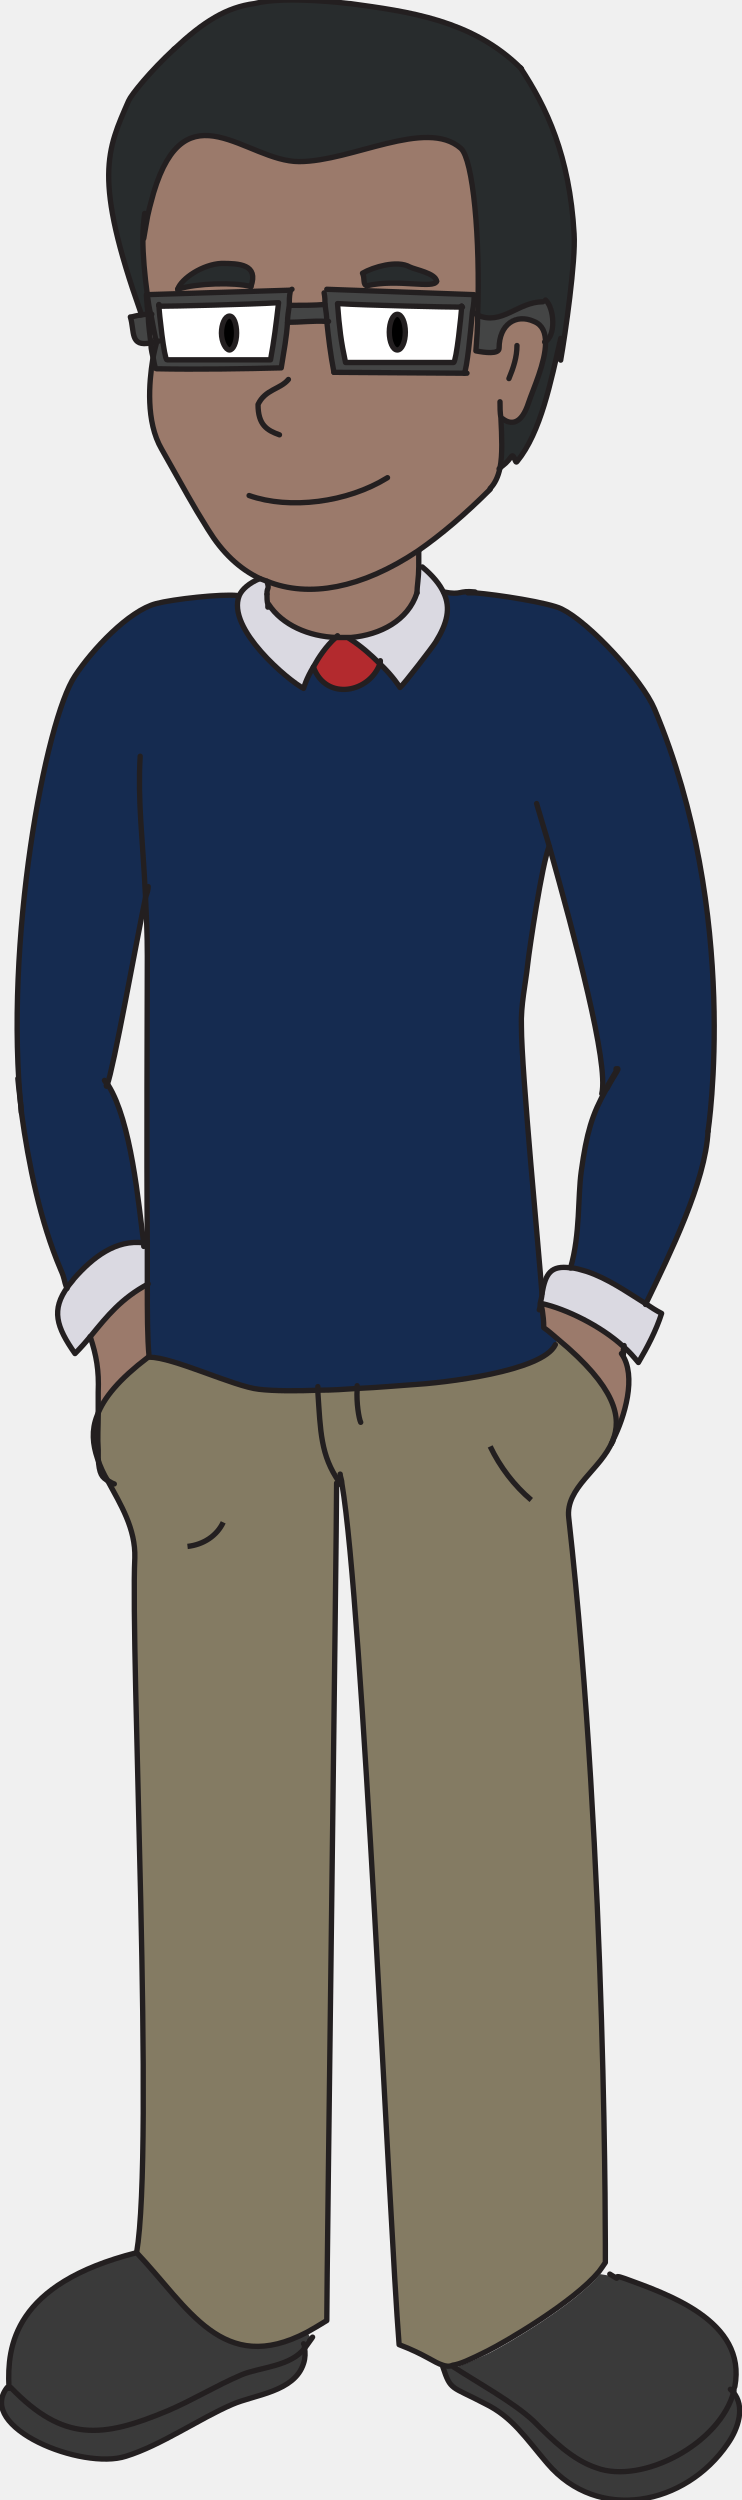
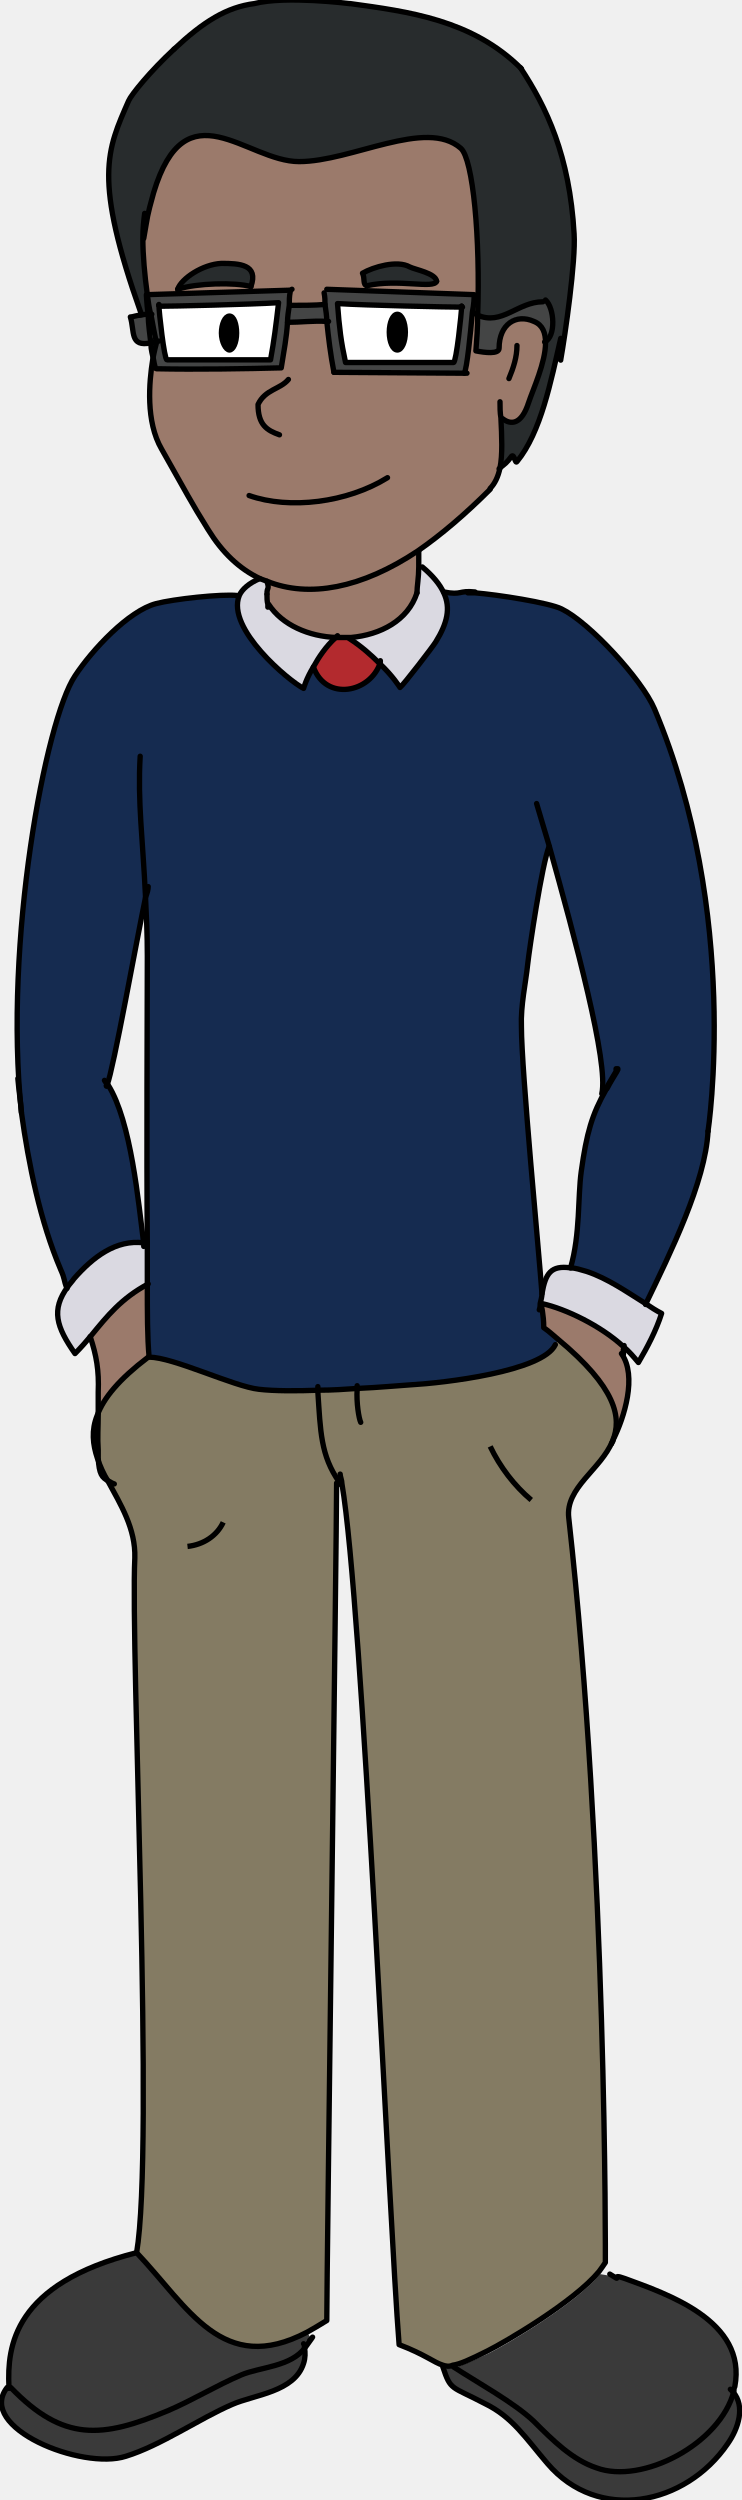
<svg xmlns="http://www.w3.org/2000/svg" id="USA" width="83" height="280" viewBox="0 0 83 280">
  <defs>
-     <style>.cls-1{fill:#3a3a3a;}.cls-1,.cls-2,.cls-3,.cls-4,.cls-5,.cls-6,.cls-7,.cls-8,.cls-9,.cls-10{stroke-width:0px;}.cls-2{fill:#152b50;}.cls-3{fill:#847b63;}.cls-4{fill:#282c2d;}.cls-11{stroke-miterlimit:10;}.cls-11,.cls-12{fill:none;stroke:#231f20;stroke-width:.6px;}.cls-5{fill:#9b7a6b;}.cls-6{fill:#000;}.cls-12{stroke-linecap:round;stroke-linejoin:round;}.cls-7{fill:#444545;}.cls-8{fill:#b32a2e;}.cls-9{fill:#dad9e1;}.cls-10{fill:#fff;}</style>
+     <style>.cls-1{fill:#3a3a3a;}.cls-1,.cls-2,.cls-3,.cls-4,.cls-5,.cls-6,.cls-7,.cls-8,.cls-9,.cls-10{stroke-width:0px;}.cls-2{fill:#152b50;}.cls-11{stroke-linecap:round;stroke-linejoin:round;}.cls-11,.cls-12{fill:none;stroke:#000;stroke-width:.6px;}.cls-3{fill:#847b63;}.cls-4{fill:#282c2d;}.cls-5{fill:#9b7a6b;}.cls-12{stroke-miterlimit:10;}.cls-6{fill:#000;}.cls-7{fill:#444545;}.cls-8{fill:#b32a2e;}.cls-9{fill:#dad9e1;}.cls-10{fill:#fff;}</style>
  </defs>
  <path class="cls-1" d="M82.2,267.9c1.3,1.7.5,4.1-.6,5.8-4.8,6.8-14.5,8.9-20.2,2.2-2.3-2.7-3.9-5.1-7-6.7-3.8-1.9-3.8-1.3-4.7-4.1v-.2c.4.1.7.2,1.2,0h0c2.6,1.7,6.8,4.1,9,6.2,2.1,2.1,4.3,4.3,7,5.2,5.1,1.9,13.9-2.7,15.4-8.6Z" />
  <path class="cls-1" d="M82.2,267.9c-1.5,5.9-10.4,10.4-15.4,8.6-2.6-1-4.9-3.2-7-5.2-2.2-2.1-6.4-4.5-9-6.1h0c.8-.2,1.9-.7,3.9-1.6,2-1,9.7-5.5,12.5-8.9l1.2.2c1.6,1.1-.1-.2,1.7.5,4.6,1.7,13.6,4.7,12.3,12.1,0,.2,0,.3-.1.5Z" />
-   <path class="cls-2" d="M69.2,119.7s0,0,0,.1c0,0,0,0,0-.1ZM67.9,121.9c.4-.6.9-1.4,1.1-1.9-.4.7-.8,1.3-1.1,1.9ZM61.6,94.8h0c-.8,2-2.2,11.4-2.4,13.2-.2,2-.8,4.6-.7,7,0,4.9,2,25.6,2.3,29.9h0c0,.4-.1.7-.2,1.1,0,0,.1,0,.2,0h0c0,.2.3,1.3.3,2.7.6.4,1.1.9,1.6,1.3l-.5.7c-1.4,2.9-12.5,4.2-16.2,4.5-1.6,0-3.7.2-5.9.4-1.4,0-2.9.2-4.3.2-2.6,0-5,0-6.8-.1-2.8-.3-9.6-3.5-12.3-3.6,0-2.2-.1-5-.2-8.2,0-1.4,0-2.9,0-4.5,0-11.2,0-25,0-32.2s0-4.7-.2-6.6c-1,4.8-3.6,19.3-4.3,21,2.6,4.1,3.4,13.2,4,17.8-3.1-.4-5.6,1.7-7.8,4-.3.3-.5.6-.7.9-.4-1-.2-1-.7-2.1-2.3-5.4-3.6-11.8-4.4-17.6h0c-2-19,2.7-44,6-48.9,1.9-2.8,6.1-7.3,9.1-8.1,1.9-.5,7.3-1.1,9.1-.9h.2c-1.5,3.7,5.6,9.7,7.2,10.5,0,0,.3-1.1,1.1-2.4h0c1.4,3.9,6.4,2.9,7.5-.5,1.5,1.5,2.3,2.7,2.3,2.7.4-.3,3.7-4.6,4-5.1,1.3-2.1,1.6-3.8.9-5.5,2.1.4,1.6-.2,3.5,0h0c2.5.2,8.3,1.1,9.7,1.8,3.1,1.5,9,7.9,10.4,11.2,9.7,23,6,47.3,6,47.3-.3,5.7-4.2,13.6-7,19.4-2.1-1.3-4.2-2.8-6.6-3.6-.7-.2-1.3-.4-1.8-.4h0c1.1-3.8.8-8,1.2-10.8.6-4.3,1.2-6.4,2.8-9.2-.2.3-.3.5-.4.5.8-3.4-3-17.4-5.9-27.8Z" />
+   <path class="cls-2" d="M69.1,119.9s0,0,0-.1c0,0,0,0,0,.1ZM69.1,120c-.4.7-.8,1.3-1.1,1.9.4-.6.9-1.4,1.1-1.9ZM16.5,143.9c0-1.4,0-2.9,0-4.5,0-11.2,0-25,0-32.2s0-4.7-.2-6.6c-1,4.8-3.6,19.3-4.3,21,2.6,4.1,3.4,13.2,4,17.8-3.1-.4-5.6,1.7-7.8,4-.3.3-.5.6-.7.9-.4-1-.2-1-.7-2.1-2.3-5.4-3.6-11.8-4.4-17.6h0c-2-19,2.7-44,6-48.9,1.9-2.8,6.1-7.3,9.1-8.1,1.9-.5,7.3-1.1,9.1-.9h.2c-1.5,3.7,5.6,9.7,7.2,10.5,0,0,.3-1.1,1.1-2.4h0c1.4,3.9,6.4,2.9,7.5-.5,1.5,1.5,2.3,2.7,2.3,2.7.4-.3,3.7-4.6,4-5.1,1.3-2.1,1.6-3.8.9-5.5,2.1.4,1.6-.2,3.5,0h0c2.5.2,8.3,1.1,9.7,1.8,3.1,1.5,9,7.9,10.4,11.2,9.7,23,6,47.3,6,47.3-.3,5.7-4.2,13.6-7,19.4-2.1-1.3-4.2-2.8-6.6-3.6-.7-.2-1.3-.4-1.8-.4h0c1.1-3.8.8-8,1.2-10.8.6-4.3,1.2-6.4,2.8-9.2-.2.3-.3.5-.4.5.8-3.4-3-17.4-5.9-27.8h0c-.8,2-2.2,11.4-2.4,13.2-.2,2-.8,4.6-.7,7,0,4.9,2,25.6,2.3,29.9h0c0,.4-.1.7-.2,1.1,0,0,.1,0,.2,0h0c0,.2.3,1.3.3,2.7.6.4,1.1.9,1.6,1.3l-.5.7c-1.4,2.9-12.5,4.2-16.2,4.5-1.6,0-3.7.2-5.9.4-1.4,0-2.9.2-4.3.2-2.6,0-5,0-6.8-.1-2.8-.3-9.6-3.5-12.3-3.6,0-2.2-.1-5-.2-8.2Z" />
  <path class="cls-9" d="M72.2,146c.6.4,1.2.7,1.8,1.1-.6,1.9-1.6,3.9-2.6,5.5-.4-.6-1-1.2-1.7-1.8-2.6-2.3-6.4-4.2-9.1-4.8,0,0-.1,0-.2,0,0-.4.1-.8.2-1.1.4-2.3,1-3.2,3.2-2.9.5,0,1.1.2,1.8.4,2.4.8,4.5,2.3,6.6,3.6Z" />
  <path class="cls-5" d="M69.7,151.7c1.8,2.5.3,7.2-.9,9.6,0,0,0,.2-.1.3,1.1-2.6.4-6-6.1-11.4-.5-.4-1-.9-1.6-1.3,0-1.5-.3-2.6-.3-2.7h0c2.7.5,6.6,2.4,9.1,4.7-.2.5,0,.5-.1.9Z" />
-   <path class="cls-3" d="M39.9,155.6c2.3-.1,4.4-.3,5.9-.4,3.7-.2,14.8-1.5,16.2-4.5l.5-.7c6.5,5.4,7.2,8.8,6.1,11.4-1.3,3.2-5.3,5.3-4.9,8.6,4.3,38.5,4.1,83.4,4.1,83.4-.2.3-.4.7-.7,1-2.7,3.4-10.4,7.9-12.5,8.9-2,1-3.1,1.4-3.9,1.6-.4,0-.8,0-1.1,0-.9-.3-2-1.2-4.9-2.3-1.1-13.7-4.1-83-6.4-96.4h0c0,0-.1-.2-.2-.3-2-3-2.1-5.8-2.4-10.1,1.4,0,2.9-.1,4.3-.2Z" />
-   <path class="cls-4" d="M16,26.7c0,1.9.2,4.1.5,6.3.1.8.2,1.5.4,2.3,0,0-.2,0-.3,0-.2,0-.5,0-.8.1v-.3c-5.4-15.2-3.9-18.3-1.4-23.8.3-.7,2.4-3.3,5.1-5.8C22.8,2.4,25.4.8,28.5.4c3.5-.9,10.6,0,10.6,0,6.5.9,13.7,1.8,19.3,7.3,2.9,4.3,5.4,9.8,6,18.6.2,2.9-1,11.3-1.5,14.1,0,.4,0-2.8,0-2.4-1.1,4.8-2.2,10.5-4.9,13.8-.2.3-.3-.9-.6-.6-.7.7-.7.8-1.3,1.3.3-1.5.2-3.5.1-5.6,1,.7,2.1.7,2.9-1.8.5-1.5,1.9-4.5,1.9-6.7,1.4-.6,1.2-3.8.1-4.7l-.3.2c-2.8,0-4.6,2.7-7.3,1.5.3-8.5-.5-17.5-1.9-18.7-3.9-3.3-12,1.5-18.1,1.5s-12.8-8.5-16.3,3.5c-.9,2.9-.7,2.3-1.1,5.1h0Z" />
+   <path class="cls-3" d="M38.3,166.2h0c0,0-.1-.2-.2-.3-2-3-2.1-5.8-2.4-10.1,1.4,0,2.9-.1,4.3-.2,2.3-.1,4.4-.3,5.9-.4,3.7-.2,14.8-1.5,16.2-4.5l.5-.7c6.5,5.4,7.2,8.8,6.1,11.4-1.3,3.2-5.3,5.3-4.9,8.6,4.3,38.5,4.1,83.4,4.1,83.4-.2.3-.4.7-.7,1-2.7,3.4-10.4,7.9-12.5,8.9-2,1-3.1,1.4-3.9,1.6-.4,0-.8,0-1.1,0-.9-.3-2-1.2-4.9-2.3-1.1-13.7-4.1-83-6.4-96.4Z" />
+   <path class="cls-4" d="M16.6,35.2c-.2,0-.5,0-.8.1v-.3c-5.4-15.2-3.9-18.3-1.4-23.8.3-.7,2.4-3.3,5.1-5.8C22.8,2.4,25.4.8,28.5.4c3.5-.9,10.6,0,10.6,0,6.5.9,13.7,1.8,19.3,7.3,2.9,4.3,5.4,9.8,6,18.6.2,2.9-1,11.3-1.5,14.1,0,.4,0-2.8,0-2.4-1.1,4.8-2.2,10.5-4.9,13.8-.2.3-.3-.9-.6-.6-.7.7-.7.8-1.3,1.3.3-1.5.2-3.5.1-5.6,1,.7,2.1.7,2.9-1.8.5-1.5,1.9-4.5,1.9-6.7,1.4-.6,1.2-3.8.1-4.7l-.3.2c-2.8,0-4.6,2.7-7.3,1.5.3-8.5-.5-17.5-1.9-18.7-3.9-3.3-12,1.5-18.1,1.5s-12.8-8.5-16.3,3.5c-.9,2.9-.7,2.3-1.1,5.1h0c0,1.9.2,4.1.5,6.3.1.8.2,1.5.4,2.3,0,0-.2,0-.3,0Z" />
  <path class="cls-7" d="M60.8,33.7l.3-.2c1,.9,1.2,4.1-.1,4.7,0-1.1-.3-2-1.3-2.4-2-.9-3.9.3-3.9,3s-1.5.5-2.6.3c.1-1.3.2-2.7.2-4,2.7,1.2,4.5-1.5,7.3-1.5Z" />
-   <path class="cls-5" d="M61,38.3c0,2.2-1.4,5.2-1.9,6.7-.8,2.5-2,2.5-2.9,1.8.1,2.1.2,4.1-.1,5.6-.2,1-.6,1.8-1.1,2.3-2.7,2.9-5.4,5.2-8.1,6.9-6.3,4.3-12.2,5.3-16.9,3.4-.3-.1-.5-.2-.8-.3-2.3-1.1-4.2-2.9-5.8-5.5-2-3.2-2.3-3.9-5.2-9-1.7-3.1-1.4-7.5-1-10,.1.6.2,1,.3,1,4.4.1,10.3,0,14-.1.3-1.9.6-3.4.7-5.1h0c1.5,0,2.9-.2,4.4-.1.2,2,.4,3.6.8,5.7h14.6c.3-.4.7-4.4.9-6.7h0c.2.1.3.2.5.3,0,1.4-.1,2.7-.2,4,1,.2,2.6.4,2.6-.3,0-2.7,1.9-3.9,3.9-3,1,.4,1.3,1.3,1.3,2.4Z" />
-   <path class="cls-5" d="M32.5,32.5l-16,.5c-.3-2.1-.5-4.3-.5-6.3h0c.5-2.8.3-2.2,1.1-5.1,3.6-12,10.4-3.5,16.3-3.5s14.2-4.9,18.1-1.5c1.4,1.2,2.2,10.2,1.9,18.7-.2,0-.3-.2-.5-.3h0c0-1,.1-1.7.2-1.7v-.2s-16.5-.6-16.5-.6l-.3.4c0,.4,0,.9.1,1.3-1.3,0-2.5.1-3.8.1h-.2c0-.5,0-1,.1-1.5v-.2ZM41.1,32c3.5-.8,7.5.4,7.8-.5-.1-.9-2.5-1.3-3-1.6-1.4-.8-4,0-5.3.7.2.7,0,1.3.5,1.4ZM28.1,32.1c.8-2.4-1.3-2.6-3.3-2.6-2.1,0-4.5,1.7-4.9,2.9,2.1-.7,6.5-.8,8.2-.3Z" />
+   <path class="cls-5" d="M56.1,46.8c.1,2.1.2,4.1-.1,5.6-.2,1-.6,1.8-1.1,2.3-2.7,2.9-5.4,5.2-8.1,6.9-6.3,4.3-12.2,5.3-16.9,3.4-.3-.1-.5-.2-.8-.3-2.3-1.1-4.2-2.9-5.8-5.5-2-3.2-2.3-3.9-5.2-9-1.7-3.1-1.4-7.5-1-10,.1.6.2,1,.3,1,4.4.1,10.3,0,14-.1.3-1.9.6-3.4.7-5.1h0c1.5,0,2.9-.2,4.4-.1.2,2,.4,3.6.8,5.7h14.6c.3-.4.7-4.4.9-6.7h0c.2.1.3.2.5.3,0,1.4-.1,2.7-.2,4,1,.2,2.6.4,2.6-.3,0-2.7,1.9-3.9,3.9-3,1,.4,1.3,1.3,1.3,2.4,0,2.2-1.4,5.2-1.9,6.7-.8,2.5-2,2.5-2.9,1.8Z" />
+   <path class="cls-5" d="M53.1,33l-16.5-.6-.3.4c0,.4,0,.9.1,1.3-1.3,0-2.5.1-3.8.1h-.2c0-.5,0-1,.1-1.5v-.2s-16,.5-16,.5c-.3-2.1-.5-4.3-.5-6.3h0c.5-2.8.3-2.2,1.1-5.1,3.6-12,10.4-3.5,16.3-3.5s14.2-4.9,18.1-1.5c1.4,1.2,2.2,10.2,1.9,18.7-.2,0-.3-.2-.5-.3h0c0-1,.1-1.7.2-1.7v-.2ZM41.1,32c3.5-.8,7.5.4,7.8-.5-.1-.9-2.5-1.3-3-1.6-1.4-.8-4,0-5.3.7.2.7,0,1.3.5,1.4ZM28.1,32.1c.8-2.4-1.3-2.6-3.3-2.6-2.1,0-4.5,1.7-4.9,2.9,2.1-.7,6.5-.8,8.2-.3Z" />
  <path class="cls-7" d="M36.4,34.1c0-.4,0-.8-.1-1.3l.3-.4,16.5.6v.2s0,.7-.2,1.7c-.2,2.3-.6,6.3-.9,6.8h-14.6c-.4-2.2-.6-3.8-.8-5.8,0-.6-.1-1.2-.2-1.9ZM51.7,34.3q0,0,0,0c-1.5,0-10.9-.2-14-.4.3,2.7.5,4.3.9,6.6,3.2.1,8.3.2,12.1,0,.3,0,.9-5.7.9-6.3h0Z" />
  <path class="cls-10" d="M51.7,34.3c0,.7-.6,6.3-.9,6.3-3.8,0-8.9,0-12.1,0-.5-2.3-.7-3.9-.9-6.6,3.1.2,12.5.4,14,.4ZM45.4,37.2c0-1.1-.4-2-.9-2s-.9.9-.9,2,.4,2,.9,2,.9-.9.9-2Z" />
-   <path class="cls-9" d="M49.7,66.3c.8,1.7.4,3.4-.9,5.5-.3.5-3.6,4.8-4,5.1,0,0-.8-1.3-2.3-2.7-.9-.9-2-1.9-3.4-2.8h0c3.3-.4,6.4-2,7.4-5.1,0-.7.1-1.7.2-2.9h.5c1.2,1.1,2,2,2.4,2.9Z" />
+   <path class="cls-9" d="M42.6,74.2c-.9-.9-2-1.9-3.4-2.8h0c3.3-.4,6.4-2,7.4-5.1,0-.7.1-1.7.2-2.9h.5c1.2,1.1,2,2,2.4,2.9.8,1.7.4,3.4-.9,5.5-.3.5-3.6,4.8-4,5.1,0,0-.8-1.3-2.3-2.7Z" />
  <path class="cls-4" d="M49,31.4c-.3.9-4.3-.3-7.8.5-.5-.1-.2-.8-.5-1.4,1.2-.7,3.9-1.5,5.3-.7.6.3,2.9.7,3,1.6Z" />
  <path class="cls-5" d="M37.6,71.4c-3.1-.2-6.1-1.4-7.6-3.7h0c0-.4-.1-.8-.1-1.1,0-.8.3-.5,0-1.4h0c4.7,1.9,10.6.8,16.9-3.5h0c0,.7,0,1.3,0,1.8,0,1.2-.2,2.2-.2,2.9-1,3.1-4.1,4.7-7.4,5-.5,0-1.1,0-1.6,0Z" />
  <path class="cls-6" d="M44.5,35.2c.5,0,.9.9.9,2s-.4,2-.9,2-.9-.9-.9-2,.4-2,.9-2Z" />
  <path class="cls-8" d="M39.2,71.5c1.3.8,2.5,1.8,3.4,2.8-1.1,3.4-6,4.4-7.5.5h0c.6-1.1,1.4-2.3,2.5-3.4.5,0,1.1,0,1.6,0h0Z" />
  <path class="cls-3" d="M12,165.9c-.5-.9-.9-1.8-1.2-2.6,0-.3,0-.5,0-.9,0-1.4,0-2.6,0-3.9.7-1.9,2.5-4,5.7-6.5,2.7,0,9.5,3.3,12.3,3.6,1.7.2,4.2.2,6.8.1.3,4.4.3,7.1,2.4,10.1l-.4.2c0,6-1.1,88.5-1.1,93.8-.8.5-1.5.9-2.2,1.3-9.5,5-13.3-2.8-19.1-8.9,2-11.6-.6-67.3-.2-77.8.1-3.3-1.6-6-3-8.6Z" />
  <path class="cls-7" d="M36.4,34.1c0,.7.1,1.3.2,1.9-1.5,0-2.9.1-4.4.1h0c0-.6.1-1.2.2-1.9h.2c1.3,0,2.6,0,3.8-.1Z" />
  <path class="cls-9" d="M30,67.7h0c1.5,2.3,4.5,3.6,7.6,3.7-1.1,1.1-1.9,2.3-2.5,3.3-.7,1.4-1.1,2.4-1.1,2.4-1.6-.8-8.8-6.8-7.2-10.4.3-.8,1-1.4,2.3-1.9h0c.3,0,.5.2.8.3h0c.3,1,0,.7,0,1.5,0,.4,0,.7.1,1.1Z" />
  <path class="cls-1" d="M34.2,262.8c-1.6,2.2-5.1,2.2-7.2,3.1-2.8,1.2-5.4,2.9-8.2,4-7.4,3.1-11.7,3.6-17.6-2.6h-.2s0,0,0,0c-.2-4.5.5-11.4,14.3-15,5.8,6.1,9.6,13.9,19.1,8.9l.4.7c-.1.3-.3.6-.5.8Z" />
  <path class="cls-1" d="M.9,267.4h.2c5.9,6.1,10.2,5.7,17.6,2.6,2.8-1.2,5.4-2.8,8.2-4,2.1-.9,5.6-.9,7.2-3.1.1.6,0,1.1-.1,1.8-1,3.2-5.5,3.5-8,4.6-3.7,1.7-8.1,4.6-11.9,5.8-5,1.6-16.9-3.2-13.3-7.7h.2Z" />
-   <path class="cls-7" d="M17.5,38.3h0c-.2-.9-.4-2-.6-3.1h0c-.1-.7-.2-1.5-.4-2.3l16-.5v.2c0,.5,0,1-.1,1.5,0,.7-.1,1.3-.2,1.9-.2,1.7-.4,3.2-.7,5.1-3.7.1-9.5.2-14,.1,0,0-.2-.4-.3-1,.2-1.1.4-1.8.4-1.8,0,0,0-.1,0-.2ZM17.8,34.1s0,0,0,0h0c0,.7.6,6.1.9,6.1,3.7,0,8.5,0,11.6,0,.4-2.2.6-3.8.9-6.4-3,.2-12,.4-13.4.4,0,0,0,0,0,0Z" />
+   <path class="cls-7" d="M17.8,34.1s0,0,0,0h0c0,.7.6,6.1.9,6.1,3.7,0,8.5,0,11.6,0,.4-2.2.6-3.8.9-6.4-3,.2-12,.4-13.4.4,0,0,0,0,0,0ZM17.5,38.3h0c-.2-.9-.4-2-.6-3.1h0c-.1-.7-.2-1.5-.4-2.3l16-.5v.2c0,.5,0,1-.1,1.5,0,.7-.1,1.3-.2,1.9-.2,1.7-.4,3.2-.7,5.1-3.7.1-9.5.2-14,.1,0,0-.2-.4-.3-1,.2-1.1.4-1.8.4-1.8,0,0,0-.1,0-.2Z" />
  <path class="cls-10" d="M31.2,33.8c-.3,2.6-.5,4.2-.9,6.4-3.1.1-7.9.2-11.6,0-.3,0-.8-5.4-.9-6.1,1.5,0,10.4-.2,13.4-.4ZM26.5,37.3c0-1.1-.4-1.9-.8-1.9s-.9.9-.9,1.9.4,1.9.9,1.9.8-.9.8-1.9Z" />
  <path class="cls-4" d="M24.8,29.6c2,0,4.2.1,3.3,2.6-1.7-.4-6.1-.4-8.2.3.4-1.2,2.8-2.8,4.9-2.9Z" />
  <path class="cls-6" d="M25.6,35.4c.5,0,.8.9.8,1.9s-.4,1.9-.8,1.9-.9-.9-.9-1.9.4-1.9.9-1.9Z" />
  <path class="cls-7" d="M16.6,35.2c0,1,.2,2.2.3,3.2-2.5.5-1.8-1.3-2.3-2.9.2,0,.7-.1,1.2-.2.3,0,.6,0,.8-.1Z" />
  <path class="cls-5" d="M16.5,143.9c0,3.2,0,6,.2,8.2-3.3,2.5-5,4.6-5.7,6.5,0-.8,0-1.7,0-2.6,0-2.5-.2-4.2-.9-6.2,1.9-2.3,3.4-4.2,6.4-5.8Z" />
  <path class="cls-9" d="M16,139.3c.1,0,.3,0,.4,0,0,1.5,0,3.1,0,4.5-3,1.6-4.6,3.6-6.4,5.8-.5.6-1.1,1.3-1.8,2-2.1-3-2.7-4.9-.8-7.5.2-.3.5-.6.7-.9,2.1-2.4,4.7-4.4,7.8-4Z" />
  <path class="cls-3" d="M10.8,162.4c0,.3,0,.6,0,.9-.5-1.5-.6-3.1,0-4.8,0,1.3-.1,2.5,0,3.9Z" />
-   <path class="cls-12" d="M17.5,38.3c0,0,0,.1,0,.2,0,0-.2.7-.4,1.8-.4,2.5-.8,6.9,1,10,2.9,5.1,3.2,5.8,5.2,9,1.6,2.6,3.5,4.4,5.8,5.5.3.1.5.2.8.3,4.7,1.9,10.6.8,16.9-3.4,2.6-1.8,5.3-4.1,8.1-6.9" />
-   <path class="cls-12" d="M16.9,35.2c.2,1.1.4,2.2.6,3.1" />
-   <path class="cls-12" d="M16.2,23.9c-.1.8-.2,1.7-.2,2.8,0,1.9.2,4.1.5,6.3.1.8.2,1.5.4,2.3" />
-   <path class="cls-12" d="M19.9,32.4c2.1-.7,6.5-.8,8.2-.3" />
-   <path class="cls-12" d="M41.1,32c3.5-.8,7.5.4,7.8-.5" />
-   <path class="cls-12" d="M32.3,42.5c-.9,1.1-2.6,1.1-3.4,2.8,0,2.3,1,2.9,2.4,3.4" />
-   <path class="cls-12" d="M16.1,26.7c.5-2.8.3-2.2,1.1-5.1,3.6-12,10.4-3.5,16.3-3.5s14.2-4.9,18.1-1.5c1.4,1.2,2.2,10.2,1.9,18.7,0,1.4-.1,2.7-.2,4,1,.2,2.6.4,2.6-.3,0-2.7,1.9-3.9,3.9-3,1,.4,1.3,1.3,1.3,2.4,0,2.2-1.4,5.2-1.9,6.7-.8,2.5-2,2.5-2.9,1.8,0,0,0,0,0,0" />
-   <path class="cls-12" d="M58.4,7.7C52.9,2.2,45.7,1.3,39.2.4" />
-   <path class="cls-12" d="M15.8,35.1c-5.4-15.2-3.8-18.3-1.4-23.8.3-.7,2.4-3.3,5.1-5.8" />
-   <path class="cls-12" d="M55.9,52.5c0,0,.1,0,.1-.1.6-.5.7-.5,1.3-1.3.3-.3.4.9.6.6,2.7-3.3,3.8-9,4.9-13.8,0-.4,0,2.8,0,2.4.5-2.8,1.7-11.1,1.5-14.1-.5-8.8-3.1-14.2-6-18.6" />
-   <path class="cls-12" d="M19.5,5.5C22.8,2.4,25.4.8,28.5.4c3.5-.9,10.6,0,10.6,0" />
-   <path class="cls-12" d="M56,45c0,.6,0,1.2.1,1.8.1,2.1.2,4.1-.1,5.6-.2,1-.6,1.8-1.1,2.3" />
-   <path class="cls-12" d="M26.6,66.7c-1.8-.2-7.2.4-9.1.9-3.1.8-7.2,5.2-9.1,8.1-3.3,4.9-8,29.9-6,48.9" />
-   <path class="cls-12" d="M67.8,122c-.2.3-.3.5-.4.5.8-3.4-3-17.4-5.9-27.8-.5-1.7-1-3.3-1.4-4.7" />
-   <path class="cls-12" d="M69.1,120c-.3.5-.8,1.3-1.1,1.9" />
-   <path class="cls-12" d="M69.2,119.7s0,0,0,.1" />
-   <path class="cls-12" d="M52.4,66.4c.2,0,.5,0,.8,0,2.5.2,8.3,1.1,9.7,1.8,3.1,1.5,9,7.9,10.4,11.2,9.7,23,6,47.3,6,47.3" />
-   <path class="cls-12" d="M15.7,84.7c-.3,5.1.3,9.3.6,15.8.1,2,.2,4.2.2,6.6,0,7.3-.1,21,0,32.2,0,1.5,0,3.1,0,4.5,0,3.2,0,6,.2,8.2,2.7,0,9.5,3.3,12.3,3.6,1.7.2,4.2.2,6.8.1,1.4,0,2.9-.1,4.3-.2,2.3-.1,4.4-.3,5.9-.4,3.7-.2,14.8-1.5,16.2-4.5" />
-   <path class="cls-12" d="M61.5,94.8c-.8,2-2.2,11.4-2.4,13.2-.2,2-.8,4.6-.7,7,0,4.9,2,25.6,2.3,29.9" />
-   <path class="cls-12" d="M10.1,149.7h0c.7,2.1,1,3.8.9,6.2,0,.9,0,1.8,0,2.6,0,1.3-.1,2.5,0,3.9,0,.3,0,.6,0,.9.1,1.8.4,2.2,1.2,2.6.2.1.3.2.6.3" />
-   <path class="cls-12" d="M2,120.8c.1,1.2.3,2.5.4,3.8.8,5.8,2.1,12.2,4.4,17.6.5,1.1.3,1.1.7,2.1,0,0,0,0,0,0" />
-   <path class="cls-12" d="M16.6,99.3c0,.3-.1.7-.3,1.2-1,4.8-3.6,19.3-4.3,21,0,.2-.1.2-.1.1" />
-   <path class="cls-12" d="M11.7,121c.1.2.2.3.4.5,2.6,4.1,3.4,13.2,4,17.8,0,0,0,.2,0,.3" />
-   <path class="cls-12" d="M69.9,150.7c0,0,0,.1,0,.2-.2.5,0,.5-.1.9" />
-   <path class="cls-12" d="M79.3,126.7c-.3,5.7-4.2,13.6-7,19.4,0,0,0,0,0,0" />
-   <path class="cls-12" d="M63.9,142c1.1-3.8.8-7.9,1.2-10.8.6-4.3,1.2-6.4,2.8-9.2,0,0,0,0,0-.1.3-.6.7-1.2,1.1-1.9,0,0,0-.1,0-.2s0,0,0-.1c0,0,0,0,0,0" />
-   <path class="cls-12" d="M68.5,161.7c0,0,0-.1.1-.2,0,0,.1-.2.1-.3,1.2-2.4,2.7-7.1.9-9.6" />
-   <path class="cls-12" d="M16.6,152c-3.3,2.5-5,4.6-5.7,6.5-.7,1.7-.5,3.3,0,4.8.3.9.7,1.8,1.2,2.6,1.4,2.6,3.1,5.3,3,8.6-.5,10.5,2.2,66.1.2,77.8,5.8,6.1,9.6,13.9,19.1,8.9.7-.4,1.4-.8,2.2-1.3,0-5.2,1.1-87.8,1.1-93.8" />
-   <path class="cls-12" d="M38.1,165.1c0,.3.2.7.2,1.1,2.3,13.4,5.3,82.7,6.4,96.4,2.9,1.1,3.9,2,4.9,2.3.3.1.7.2,1.1,0,.8-.1,1.9-.6,3.9-1.6,2-1,9.7-5.5,12.5-8.9.3-.4.5-.7.7-1,0,0,.2-44.9-4.1-83.4-.4-3.4,3.6-5.4,4.9-8.6,1.1-2.6.4-6-6.1-11.4-.5-.4-1-.9-1.6-1.3,0-1.5-.3-2.6-.3-2.7" />
-   <path class="cls-12" d="M1,267.5c0,0,0-.1,0-.2h0c-.2-4.5.5-11.5,14.3-15" />
-   <path class="cls-12" d="M1.2,267.4c5.9,6.1,10.2,5.7,17.6,2.6,2.8-1.2,5.4-2.8,8.2-4,2.1-.9,5.6-.9,7.2-3.1s.3-.5.5-.8" />
-   <path class="cls-12" d="M50.8,265.1c2.6,1.7,6.8,4,9,6.1,2.1,2.1,4.3,4.3,7,5.2,5.1,1.9,13.9-2.7,15.4-8.6,0-.2,0-.3.1-.5,1.4-7.4-7.7-10.4-12.3-12.1-1.9-.7,0,.6-1.7-.5" />
-   <path class="cls-12" d="M.8,267.4c-3.5,4.5,8.4,9.3,13.3,7.7,3.9-1.2,8.2-4.2,11.9-5.8,2.5-1.1,7-1.4,8-4.6.2-.6.2-1.2.1-1.8,0-.1,0-.3-.1-.4" />
-   <path class="cls-12" d="M49.6,265.1c.9,2.7.9,2.1,4.7,4.1,3.1,1.5,4.6,3.9,7,6.7,5.7,6.7,15.5,4.7,20.2-2.2,1.2-1.7,2-4.2.6-5.8,0,0-.2-.2-.3-.3" />
-   <path class="cls-12" d="M46.9,61.8c0,.6,0,1.2,0,1.7,0,1.2-.2,2.2-.2,2.9" />
-   <path class="cls-12" d="M29.9,66.6c0,.4,0,.7.1,1.1,0,.1,0,.2,0,.3" />
-   <path class="cls-12" d="M29.9,65.1c.3,1,0,.6,0,1.4" />
-   <path class="cls-12" d="M49.7,66.3s0,0,0,0c2.1.4,1.6-.2,3.5,0" />
-   <path class="cls-12" d="M19.9,32.4c.4-1.2,2.8-2.8,4.9-2.9,2,0,4.2.1,3.3,2.6" />
-   <path class="cls-12" d="M41.1,32c-.5-.1-.2-.8-.5-1.4,1.2-.7,3.9-1.5,5.3-.7.6.3,2.9.7,3,1.6" />
-   <path class="cls-12" d="M27.9,55.5c4.5,1.6,11,.8,15.5-2" />
-   <path class="cls-12" d="M57.9,38.7c0,1.3-.4,2.5-.9,3.7" />
-   <path class="cls-12" d="M26.5,37.3c0,1.1-.4,1.9-.8,1.9s-.9-.9-.9-1.9.4-1.9.9-1.9.8.9.8,1.9Z" />
-   <path class="cls-12" d="M45.4,37.2c0,1.1-.4,2-.9,2s-.9-.9-.9-2,.4-2,.9-2,.9.9.9,2Z" />
-   <path class="cls-12" d="M17.8,34.2h0" />
-   <path class="cls-12" d="M17.8,34.2c0,.7.6,6.1.9,6.1,3.7,0,8.5,0,11.6,0,.4-2.2.6-3.8.9-6.4-3,.2-12,.4-13.4.4Z" />
-   <path class="cls-12" d="M17.8,34.1h0s0,0,0,0" />
-   <path class="cls-12" d="M17.8,34.2s0,0,0,0" />
-   <path class="cls-12" d="M16.4,33.2c0-.4,0,.6.2,2.1,0,1,.2,2.2.3,3.2,0,.7.2,1.3.3,1.8.1.6.2,1,.3,1,4.4.1,10.3,0,14-.1.3-1.9.6-3.4.7-5.1,0-.6.1-1.2.2-1.9,0-.5,0-1,.1-1.5" />
-   <path class="cls-12" d="M51.7,34.3h0" />
-   <path class="cls-12" d="M51.7,34.3c0,.7-.6,6.3-.9,6.3-3.8,0-8.9,0-12.1,0-.5-2.3-.7-3.9-.9-6.6,3.1.2,12.5.4,14,.4Z" />
-   <path class="cls-12" d="M51.7,34.3q0,0,0,0" />
-   <path class="cls-12" d="M37.4,41.7c-.4-2.1-.6-3.8-.8-5.7,0-.6-.1-1.2-.2-1.9,0-.4,0-.8-.1-1.3" />
-   <path class="cls-12" d="M53.1,33.3c0,0,0,0,0,0,0,0,0,.7-.2,1.7-.2,2.3-.6,6.3-.9,6.8,0,0,0,0,0,0" />
-   <path class="cls-12" d="M53,35c.2.1.3.2.5.3,2.7,1.2,4.5-1.5,7.3-1.5h0" />
-   <path class="cls-12" d="M17,35.2s0,0-.1,0h0c0,0-.2,0-.3,0-.2,0-.5,0-.8.1-.5,0-.9.2-1.2.2.5,1.6-.1,3.4,2.3,2.9.2,0,.4,0,.6-.2h0c0,0,.2,0,.3,0" />
-   <path class="cls-12" d="M32.6,34.2c1.3,0,2.6,0,3.8-.1h0" />
-   <path class="cls-12" d="M32.2,36.1c1.5,0,2.9-.2,4.4-.1,0,0,.1,0,.2,0" />
-   <path class="cls-12" d="M40.4,159.3c-.2-.4-.5-2.2-.4-3.7,0-.1,0-.2,0-.4" />
-   <path class="cls-12" d="M35.6,155.3c0,.2,0,.4,0,.6.3,4.4.3,7.1,2.4,10.1l.2.3" />
-   <polyline class="cls-12" points="16.4 33 16.5 33 32.5 32.5 32.7 32.4" />
-   <polyline class="cls-12" points="36.6 32.4 53.1 33 53.3 33.1" />
-   <polyline class="cls-12" points="37.4 41.7 52 41.8 52.3 41.8" />
-   <path class="cls-12" d="M61.1,33.6c1,.9,1.2,4.1-.1,4.7,0,0,0,0,0,0" />
-   <path class="cls-12" d="M30.1,67.7c1.5,2.3,4.5,3.6,7.6,3.7.5,0,1.1,0,1.6,0,3.3-.3,6.4-1.9,7.4-5" />
-   <path class="cls-12" d="M29.1,64.8c-1.2.5-2,1.2-2.3,1.9-1.5,3.7,5.6,9.6,7.2,10.4,0,0,.3-1.1,1.1-2.4.6-1.1,1.4-2.3,2.5-3.3,0,0,.1-.1.2-.2" />
-   <path class="cls-12" d="M47.3,63.5c1.2,1,2,2,2.4,2.9.8,1.7.4,3.4-.9,5.5-.3.5-3.6,4.8-4,5.1,0,0-.8-1.3-2.3-2.7-.9-.9-2-1.9-3.4-2.8" />
-   <path class="cls-12" d="M35.1,74.7c1.4,3.9,6.4,2.9,7.5-.5,0,0,0,0,0-.2" />
-   <path class="cls-12" d="M16.6,143.8s0,0,0,0c-3,1.6-4.6,3.6-6.4,5.8-.5.6-1.1,1.3-1.8,2-2.1-3-2.7-4.9-.8-7.5.2-.3.5-.6.7-.9,2.1-2.4,4.7-4.4,7.8-4,.1,0,.3,0,.4,0,0,0,0,0,0,0" />
-   <path class="cls-12" d="M60.5,146s0,0,0,0c0,0,.1,0,.2,0,2.7.6,6.6,2.5,9.1,4.8.7.6,1.2,1.2,1.7,1.8,1-1.7,2-3.6,2.6-5.5-.6-.3-1.2-.7-1.8-1.1-2.1-1.3-4.2-2.8-6.6-3.6-.7-.2-1.3-.4-1.8-.4-2.2-.3-2.8.6-3.2,2.9,0,.3-.1.7-.2,1.1,0,.2,0,.4-.1.7" />
-   <path class="cls-11" d="M21,173.2c1.8-.2,3.3-1.2,4-2.7" />
-   <path class="cls-11" d="M54.9,162c1.1,2.3,2.7,4.4,4.6,6" />
+   <path class="cls-11" d="M17.5,38.3c0,0,0,.1,0,.2,0,0-.2.7-.4,1.8-.4,2.5-.8,6.9,1,10,2.9,5.1,3.2,5.8,5.2,9,1.6,2.6,3.5,4.4,5.8,5.5.3.1.5.2.8.3,4.7,1.9,10.6.8,16.9-3.4,2.6-1.8,5.3-4.1,8.1-6.9" />
+   <path class="cls-11" d="M16.9,35.2c.2,1.1.4,2.2.6,3.1" />
+   <path class="cls-11" d="M16.2,23.9c-.1.8-.2,1.7-.2,2.8,0,1.9.2,4.1.5,6.3.1.8.2,1.5.4,2.3" />
+   <path class="cls-11" d="M19.9,32.4c2.1-.7,6.5-.8,8.2-.3" />
+   <path class="cls-11" d="M41.1,32c3.5-.8,7.5.4,7.8-.5" />
+   <path class="cls-11" d="M32.3,42.5c-.9,1.1-2.6,1.1-3.4,2.8,0,2.3,1,2.9,2.4,3.4" />
+   <path class="cls-11" d="M16.1,26.7c.5-2.8.3-2.2,1.1-5.1,3.6-12,10.4-3.5,16.3-3.5s14.2-4.9,18.1-1.5c1.4,1.2,2.2,10.2,1.9,18.7,0,1.4-.1,2.7-.2,4,1,.2,2.6.4,2.6-.3,0-2.7,1.9-3.9,3.9-3,1,.4,1.3,1.3,1.3,2.4,0,2.2-1.4,5.2-1.9,6.7-.8,2.5-2,2.5-2.9,1.8,0,0,0,0,0,0" />
+   <path class="cls-11" d="M58.4,7.7C52.9,2.2,45.7,1.3,39.2.4" />
+   <path class="cls-11" d="M15.8,35.1c-5.4-15.2-3.8-18.3-1.4-23.8.3-.7,2.4-3.3,5.1-5.8" />
+   <path class="cls-11" d="M55.9,52.5c0,0,.1,0,.1-.1.6-.5.7-.5,1.3-1.3.3-.3.4.9.6.6,2.7-3.3,3.8-9,4.9-13.8,0-.4,0,2.8,0,2.4.5-2.8,1.7-11.1,1.5-14.1-.5-8.8-3.1-14.2-6-18.6" />
+   <path class="cls-11" d="M19.5,5.5C22.8,2.4,25.4.8,28.5.4c3.5-.9,10.6,0,10.6,0" />
+   <path class="cls-11" d="M56,45c0,.6,0,1.2.1,1.8.1,2.1.2,4.1-.1,5.6-.2,1-.6,1.8-1.1,2.3" />
+   <path class="cls-11" d="M26.6,66.7c-1.8-.2-7.2.4-9.1.9-3.1.8-7.2,5.2-9.1,8.1-3.3,4.9-8,29.9-6,48.9" />
+   <path class="cls-11" d="M67.8,122c-.2.3-.3.5-.4.5.8-3.4-3-17.4-5.9-27.8-.5-1.7-1-3.3-1.4-4.7" />
+   <path class="cls-11" d="M69.1,120c-.3.5-.8,1.3-1.1,1.9" />
+   <path class="cls-11" d="M69.2,119.7s0,0,0,.1" />
+   <path class="cls-11" d="M52.4,66.4c.2,0,.5,0,.8,0,2.5.2,8.3,1.1,9.7,1.8,3.1,1.5,9,7.9,10.4,11.2,9.7,23,6,47.3,6,47.3" />
+   <path class="cls-11" d="M15.7,84.7c-.3,5.1.3,9.3.6,15.8.1,2,.2,4.2.2,6.6,0,7.3-.1,21,0,32.2,0,1.5,0,3.1,0,4.5,0,3.2,0,6,.2,8.2,2.7,0,9.5,3.3,12.3,3.6,1.7.2,4.2.2,6.8.1,1.4,0,2.9-.1,4.3-.2,2.3-.1,4.4-.3,5.9-.4,3.7-.2,14.8-1.5,16.2-4.5" />
+   <path class="cls-11" d="M61.5,94.8c-.8,2-2.2,11.4-2.4,13.2-.2,2-.8,4.6-.7,7,0,4.9,2,25.6,2.3,29.9" />
+   <path class="cls-11" d="M10.1,149.7h0c.7,2.1,1,3.8.9,6.2,0,.9,0,1.8,0,2.6,0,1.3-.1,2.5,0,3.9,0,.3,0,.6,0,.9.1,1.8.4,2.2,1.2,2.6.2.1.3.2.6.3" />
+   <path class="cls-11" d="M2,120.8c.1,1.2.3,2.5.4,3.8.8,5.8,2.1,12.2,4.4,17.6.5,1.1.3,1.1.7,2.1,0,0,0,0,0,0" />
+   <path class="cls-11" d="M16.6,99.3c0,.3-.1.7-.3,1.2-1,4.8-3.6,19.3-4.3,21,0,.2-.1.2-.1.1" />
+   <path class="cls-11" d="M11.7,121c.1.2.2.3.4.5,2.6,4.1,3.4,13.2,4,17.8,0,0,0,.2,0,.3" />
+   <path class="cls-11" d="M69.9,150.7c0,0,0,.1,0,.2-.2.5,0,.5-.1.9" />
+   <path class="cls-11" d="M79.3,126.7c-.3,5.7-4.2,13.6-7,19.4,0,0,0,0,0,0" />
+   <path class="cls-11" d="M63.9,142c1.1-3.8.8-7.9,1.2-10.8.6-4.3,1.2-6.4,2.8-9.2,0,0,0,0,0-.1.3-.6.7-1.2,1.1-1.9,0,0,0-.1,0-.2s0,0,0-.1c0,0,0,0,0,0" />
+   <path class="cls-11" d="M68.5,161.7c0,0,0-.1.1-.2,0,0,.1-.2.1-.3,1.2-2.4,2.7-7.1.9-9.6" />
+   <path class="cls-11" d="M16.6,152c-3.3,2.5-5,4.6-5.7,6.5-.7,1.7-.5,3.3,0,4.8.3.9.7,1.8,1.2,2.6,1.4,2.6,3.1,5.3,3,8.6-.5,10.5,2.2,66.1.2,77.8,5.8,6.1,9.6,13.9,19.1,8.9.7-.4,1.4-.8,2.2-1.3,0-5.2,1.1-87.8,1.1-93.8" />
+   <path class="cls-11" d="M38.1,165.1c0,.3.2.7.2,1.1,2.3,13.4,5.3,82.7,6.4,96.4,2.9,1.1,3.9,2,4.9,2.3.3.1.7.2,1.1,0,.8-.1,1.9-.6,3.9-1.6,2-1,9.7-5.5,12.5-8.9.3-.4.5-.7.7-1,0,0,.2-44.9-4.1-83.4-.4-3.4,3.6-5.4,4.9-8.6,1.1-2.6.4-6-6.1-11.4-.5-.4-1-.9-1.6-1.3,0-1.5-.3-2.6-.3-2.7" />
+   <path class="cls-11" d="M1,267.5c0,0,0-.1,0-.2h0c-.2-4.5.5-11.5,14.3-15" />
+   <path class="cls-11" d="M1.2,267.4c5.9,6.1,10.2,5.7,17.6,2.6,2.8-1.2,5.4-2.8,8.2-4,2.1-.9,5.6-.9,7.2-3.1s.3-.5.5-.8" />
+   <path class="cls-11" d="M50.8,265.1c2.6,1.7,6.8,4,9,6.1,2.1,2.1,4.3,4.3,7,5.2,5.1,1.9,13.9-2.7,15.4-8.6,0-.2,0-.3.1-.5,1.4-7.4-7.7-10.4-12.3-12.1-1.9-.7,0,.6-1.7-.5" />
+   <path class="cls-11" d="M.8,267.4c-3.5,4.5,8.4,9.3,13.3,7.7,3.9-1.2,8.2-4.2,11.9-5.8,2.5-1.1,7-1.4,8-4.6.2-.6.2-1.2.1-1.8,0-.1,0-.3-.1-.4" />
+   <path class="cls-11" d="M49.6,265.1c.9,2.7.9,2.1,4.7,4.1,3.1,1.5,4.6,3.9,7,6.7,5.7,6.7,15.5,4.7,20.2-2.2,1.2-1.7,2-4.2.6-5.8,0,0-.2-.2-.3-.3" />
+   <path class="cls-11" d="M46.9,61.8c0,.6,0,1.2,0,1.7,0,1.2-.2,2.2-.2,2.9" />
+   <path class="cls-11" d="M29.9,66.6c0,.4,0,.7.1,1.1,0,.1,0,.2,0,.3" />
+   <path class="cls-11" d="M29.9,65.1c.3,1,0,.6,0,1.4" />
+   <path class="cls-11" d="M49.7,66.3s0,0,0,0c2.1.4,1.6-.2,3.5,0" />
+   <path class="cls-11" d="M19.9,32.4c.4-1.2,2.8-2.8,4.9-2.9,2,0,4.2.1,3.3,2.6" />
+   <path class="cls-11" d="M41.1,32c-.5-.1-.2-.8-.5-1.4,1.2-.7,3.9-1.5,5.3-.7.6.3,2.9.7,3,1.6" />
+   <path class="cls-11" d="M27.9,55.5c4.5,1.6,11,.8,15.5-2" />
+   <path class="cls-11" d="M57.9,38.7c0,1.3-.4,2.5-.9,3.7" />
+   <path class="cls-11" d="M26.5,37.3c0,1.1-.4,1.9-.8,1.9s-.9-.9-.9-1.9.4-1.9.9-1.9.8.9.8,1.9Z" />
+   <path class="cls-11" d="M45.4,37.2c0,1.1-.4,2-.9,2s-.9-.9-.9-2,.4-2,.9-2,.9.9.9,2Z" />
+   <path class="cls-11" d="M17.8,34.2h0" />
+   <path class="cls-11" d="M17.8,34.2c0,.7.6,6.1.9,6.1,3.7,0,8.5,0,11.6,0,.4-2.2.6-3.8.9-6.4-3,.2-12,.4-13.4.4Z" />
+   <path class="cls-11" d="M17.8,34.1h0s0,0,0,0" />
+   <path class="cls-11" d="M17.8,34.2s0,0,0,0" />
+   <path class="cls-11" d="M16.4,33.2c0-.4,0,.6.2,2.1,0,1,.2,2.2.3,3.2,0,.7.2,1.3.3,1.8.1.6.2,1,.3,1,4.4.1,10.3,0,14-.1.3-1.9.6-3.4.7-5.1,0-.6.1-1.2.2-1.9,0-.5,0-1,.1-1.5" />
+   <path class="cls-11" d="M51.7,34.3h0" />
+   <path class="cls-11" d="M51.7,34.3c0,.7-.6,6.3-.9,6.3-3.8,0-8.9,0-12.1,0-.5-2.3-.7-3.9-.9-6.6,3.1.2,12.5.4,14,.4Z" />
+   <path class="cls-11" d="M51.7,34.3q0,0,0,0" />
+   <path class="cls-11" d="M37.4,41.7c-.4-2.1-.6-3.8-.8-5.7,0-.6-.1-1.2-.2-1.9,0-.4,0-.8-.1-1.3" />
+   <path class="cls-11" d="M53.1,33.3c0,0,0,0,0,0,0,0,0,.7-.2,1.7-.2,2.3-.6,6.3-.9,6.8,0,0,0,0,0,0" />
+   <path class="cls-11" d="M53,35c.2.1.3.2.5.3,2.7,1.2,4.5-1.5,7.3-1.5h0" />
+   <path class="cls-11" d="M17,35.2s0,0-.1,0h0c0,0-.2,0-.3,0-.2,0-.5,0-.8.1-.5,0-.9.2-1.2.2.5,1.6-.1,3.4,2.3,2.9.2,0,.4,0,.6-.2h0c0,0,.2,0,.3,0" />
+   <path class="cls-11" d="M32.6,34.2c1.3,0,2.6,0,3.8-.1h0" />
+   <path class="cls-11" d="M32.2,36.1c1.5,0,2.9-.2,4.4-.1,0,0,.1,0,.2,0" />
+   <path class="cls-11" d="M40.4,159.3c-.2-.4-.5-2.2-.4-3.7,0-.1,0-.2,0-.4" />
+   <path class="cls-11" d="M35.6,155.3c0,.2,0,.4,0,.6.3,4.4.3,7.1,2.4,10.1l.2.3" />
+   <polyline class="cls-11" points="16.4 33 16.5 33 32.5 32.5 32.7 32.4" />
+   <polyline class="cls-11" points="36.6 32.4 53.1 33 53.3 33.1" />
+   <polyline class="cls-11" points="37.4 41.7 52 41.8 52.3 41.8" />
+   <path class="cls-11" d="M61.1,33.6c1,.9,1.2,4.1-.1,4.7,0,0,0,0,0,0" />
+   <path class="cls-11" d="M30.1,67.7c1.5,2.3,4.5,3.6,7.6,3.7.5,0,1.1,0,1.6,0,3.3-.3,6.4-1.9,7.4-5" />
+   <path class="cls-11" d="M29.1,64.8c-1.2.5-2,1.2-2.3,1.9-1.5,3.7,5.6,9.6,7.2,10.4,0,0,.3-1.1,1.1-2.4.6-1.1,1.4-2.3,2.5-3.3,0,0,.1-.1.2-.2" />
+   <path class="cls-11" d="M47.3,63.5c1.2,1,2,2,2.4,2.9.8,1.7.4,3.4-.9,5.5-.3.5-3.6,4.8-4,5.1,0,0-.8-1.3-2.3-2.7-.9-.9-2-1.9-3.4-2.8" />
+   <path class="cls-11" d="M35.1,74.7c1.4,3.9,6.4,2.9,7.5-.5,0,0,0,0,0-.2" />
+   <path class="cls-11" d="M16.6,143.8s0,0,0,0c-3,1.6-4.6,3.6-6.4,5.8-.5.6-1.1,1.3-1.8,2-2.1-3-2.7-4.9-.8-7.5.2-.3.5-.6.7-.9,2.1-2.4,4.7-4.4,7.8-4,.1,0,.3,0,.4,0,0,0,0,0,0,0" />
+   <path class="cls-11" d="M60.5,146s0,0,0,0c0,0,.1,0,.2,0,2.7.6,6.6,2.5,9.1,4.8.7.6,1.2,1.2,1.7,1.8,1-1.7,2-3.6,2.6-5.5-.6-.3-1.2-.7-1.8-1.1-2.1-1.3-4.2-2.8-6.6-3.6-.7-.2-1.3-.4-1.8-.4-2.2-.3-2.8.6-3.2,2.9,0,.3-.1.7-.2,1.1,0,.2,0,.4-.1.7" />
+   <path class="cls-12" d="M21,173.2c1.8-.2,3.3-1.2,4-2.7" />
+   <path class="cls-12" d="M54.9,162c1.1,2.3,2.7,4.4,4.6,6" />
</svg>
